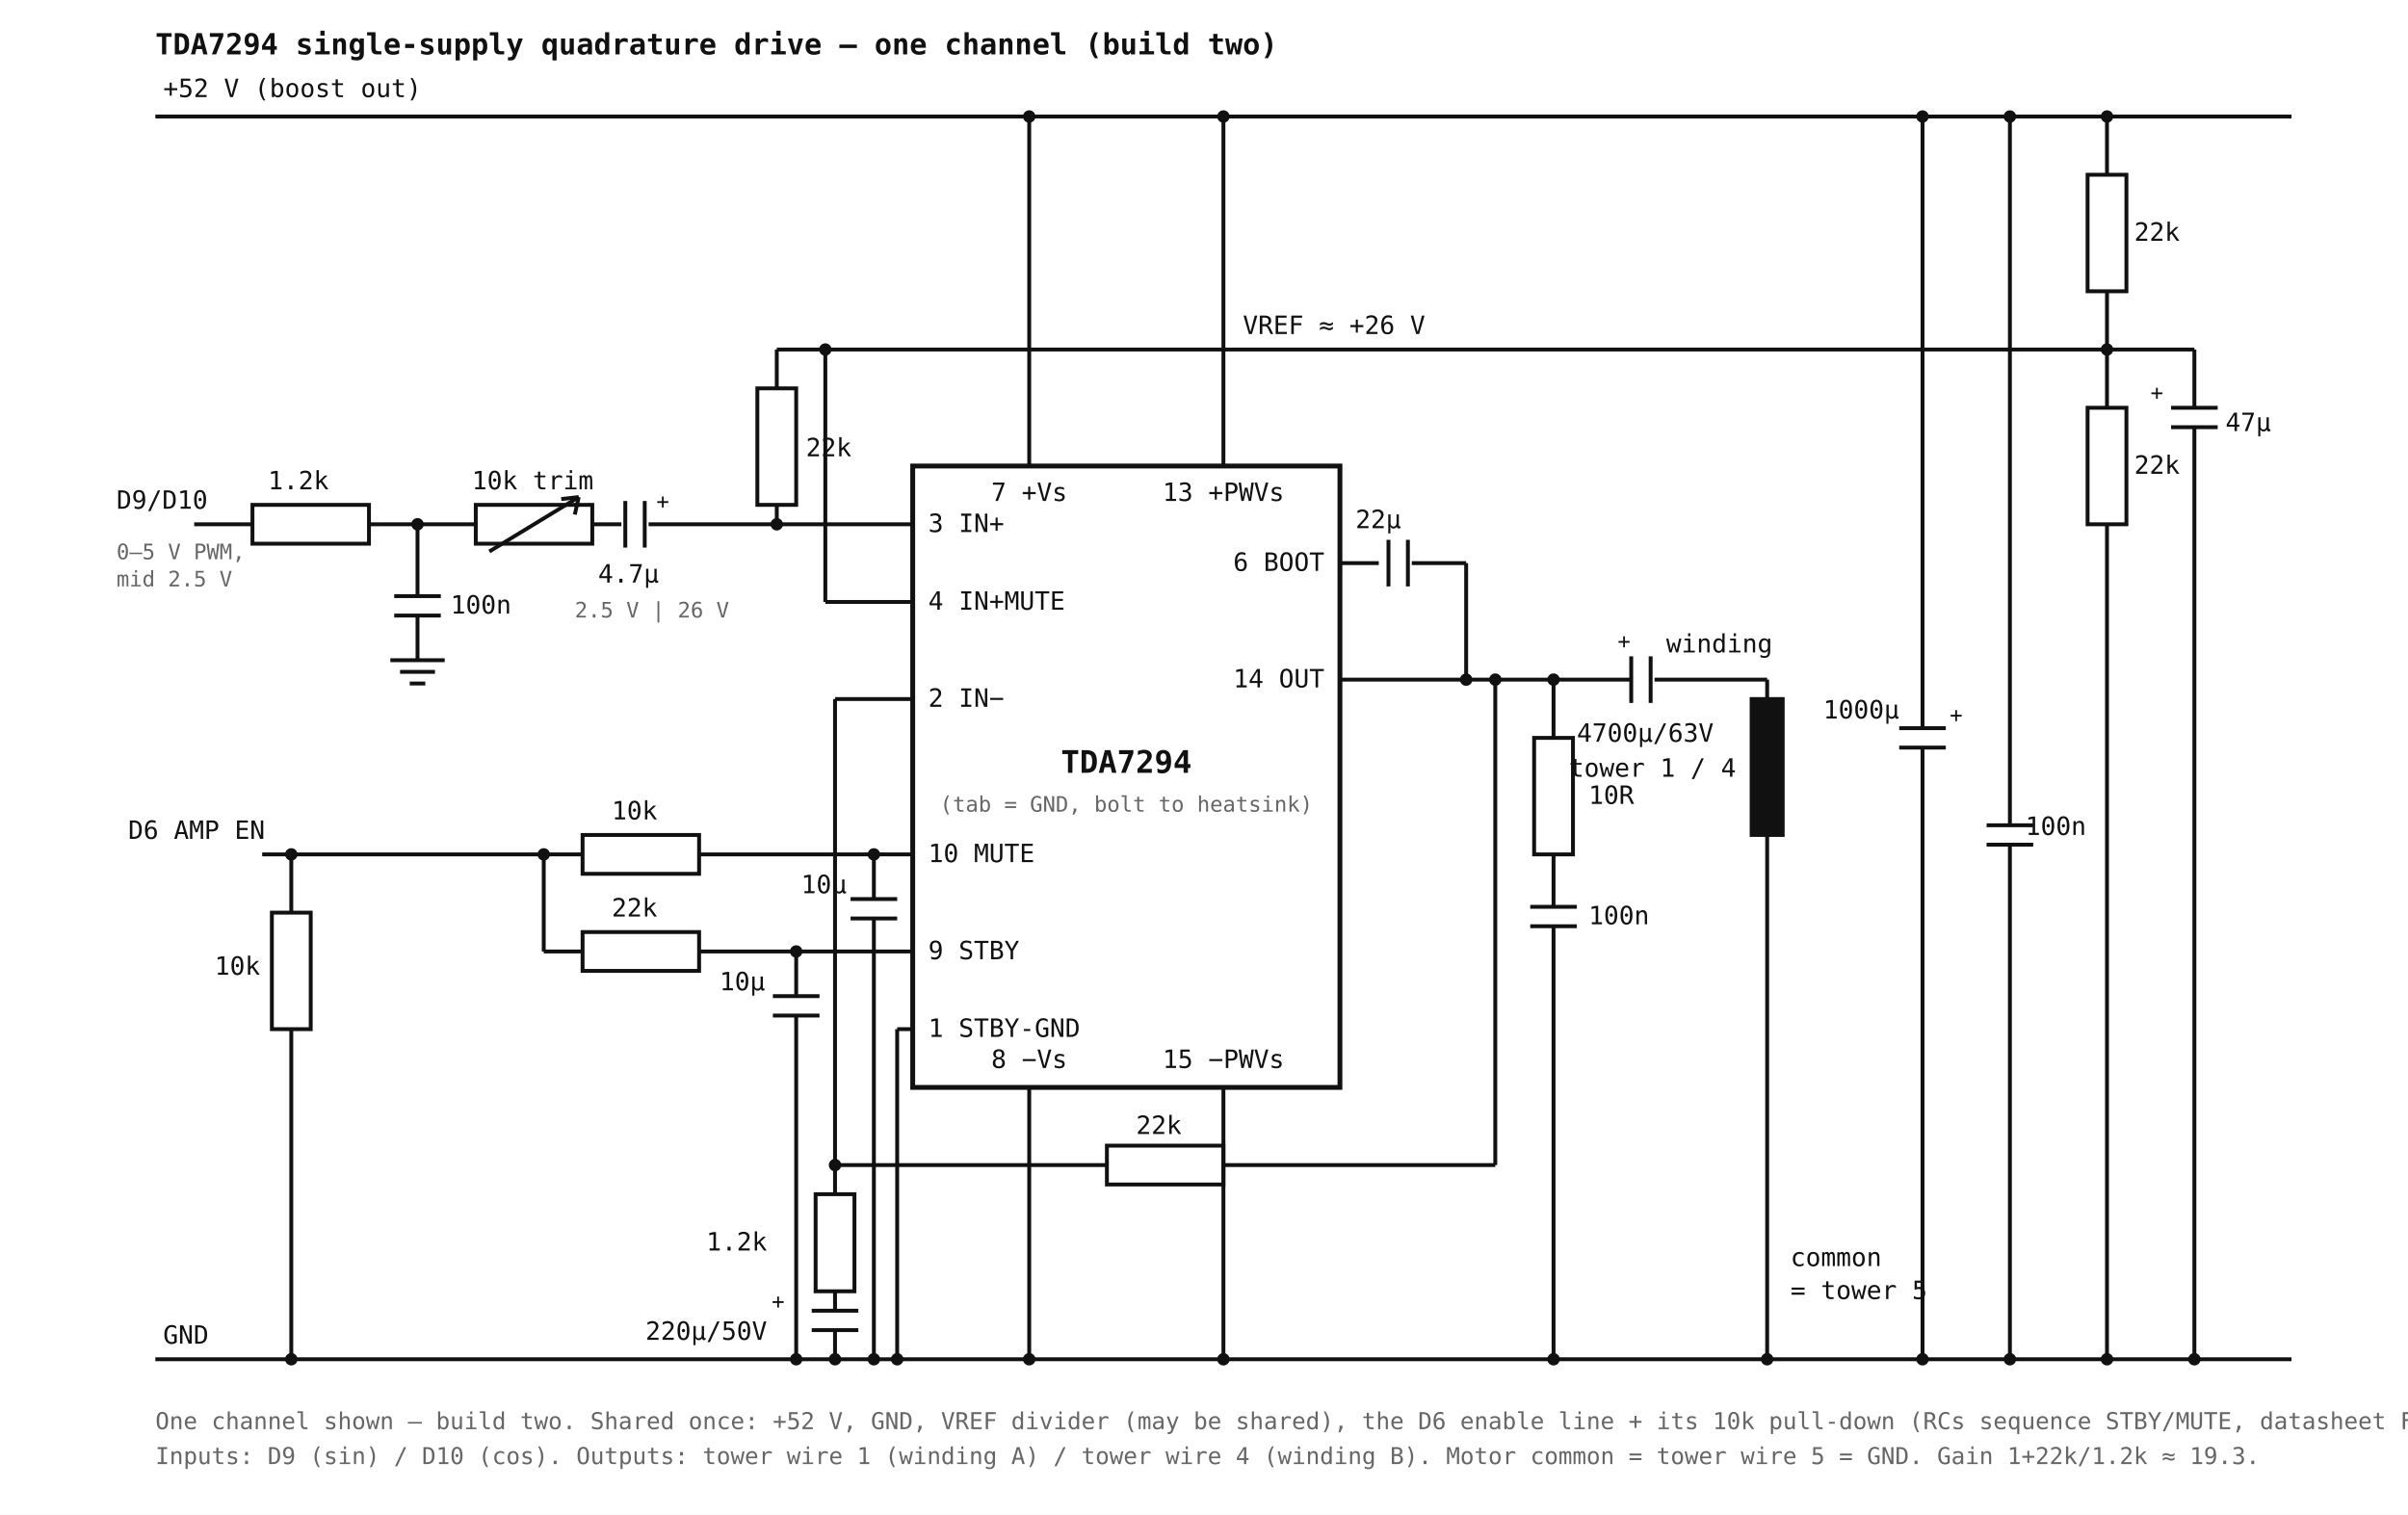
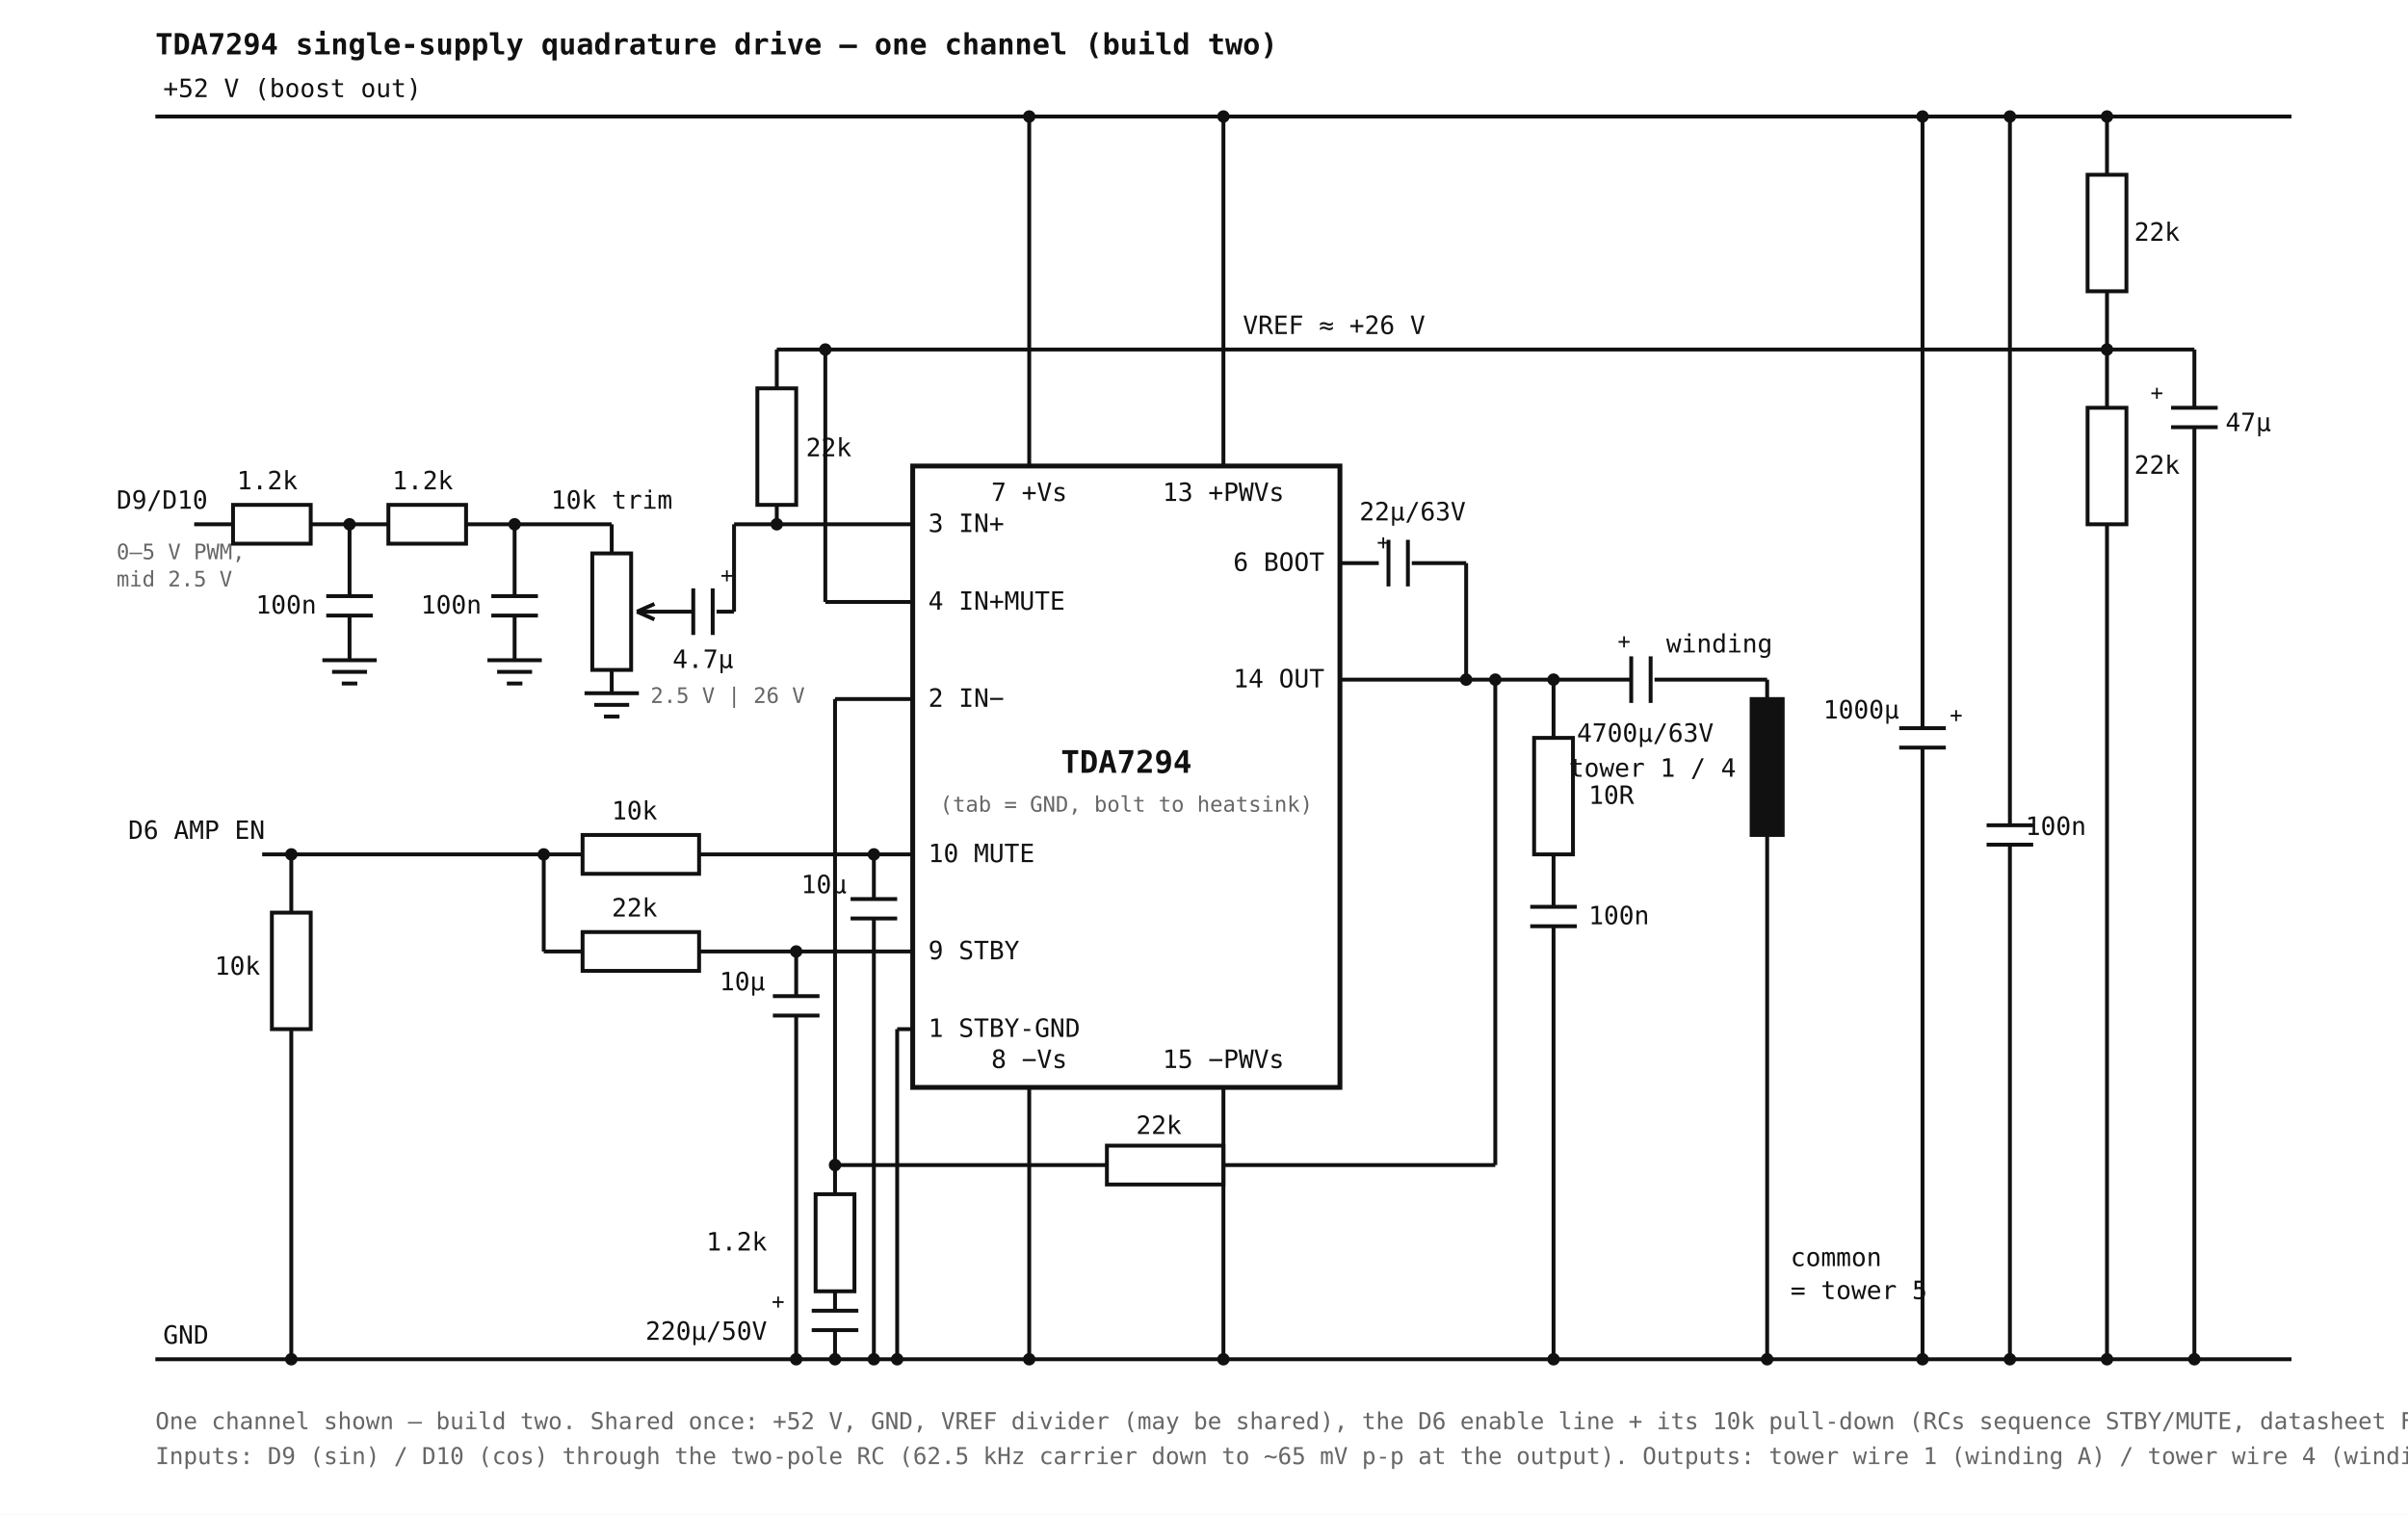
<svg xmlns="http://www.w3.org/2000/svg" viewBox="0 0 1240 780" font-family="ui-monospace, Menlo, Consolas, monospace" font-size="13">
  <rect width="1240" height="780" fill="#ffffff" />
  <text x="80" y="28" font-size="15" font-weight="bold" fill="#111">TDA7294 single-supply quadrature drive — one channel (build two)</text>
  <g stroke="#111" stroke-width="2" fill="none">
    <line stroke="#111" stroke-width="2" x1="80" y1="60" x2="1180" y2="60" />
    <line stroke="#111" stroke-width="2" x1="80" y1="700" x2="1180" y2="700" />
  </g>
  <text x="84" y="50" fill="#111">+52 V (boost out)</text>
  <text x="84" y="692" fill="#111">GND</text>
  <rect x="470" y="240" width="220" height="320" fill="none" stroke="#111" stroke-width="2.5" />
  <text x="580" y="398" text-anchor="middle" font-size="16" font-weight="bold" fill="#111">TDA7294</text>
  <text x="580" y="418" text-anchor="middle" font-size="11" fill="#666">(tab = GND, bolt to heatsink)</text>
  <g fill="#111">
    <text x="478" y="274">3 IN+</text>
    <text x="478" y="314">4 IN+MUTE</text>
    <text x="478" y="364">2 IN−</text>
    <text x="478" y="444">10 MUTE</text>
    <text x="478" y="494">9 STBY</text>
    <text x="478" y="534">1 STBY-GND</text>
    <text x="682" y="294" text-anchor="end">6 BOOT</text>
    <text x="682" y="354" text-anchor="end">14 OUT</text>
    <text x="530" y="258" text-anchor="middle">7 +Vs</text>
    <text x="630" y="258" text-anchor="middle">13 +PWVs</text>
    <text x="530" y="550" text-anchor="middle">8 −Vs</text>
    <text x="630" y="550" text-anchor="middle">15 −PWVs</text>
  </g>
  <g stroke="#111" stroke-width="2" fill="none">
    <line stroke="#111" stroke-width="2" x1="530" y1="240" x2="530" y2="60" />
    <line stroke="#111" stroke-width="2" x1="630" y1="240" x2="630" y2="60" />
    <line stroke="#111" stroke-width="2" x1="530" y1="560" x2="530" y2="700" />
    <line stroke="#111" stroke-width="2" x1="630" y1="560" x2="630" y2="700" />
  </g>
  <text x="60" y="262" fill="#111">D9/D10</text>
  <text x="60" y="288" font-size="11" fill="#666">0–5 V PWM,</text>
  <text x="60" y="302" font-size="11" fill="#666">mid 2.5 V</text>
  <g stroke="#111" stroke-width="2" fill="none">
-     <line stroke="#111" stroke-width="2" x1="100" y1="270" x2="130" y2="270" />
-     <rect stroke="#111" stroke-width="2" fill="none" x="130" y="260" width="60" height="20" />
-     <line stroke="#111" stroke-width="2" x1="190" y1="270" x2="245" y2="270" />
-     <rect stroke="#111" stroke-width="2" fill="none" x="245" y="260" width="60" height="20" />
-     <line stroke="#111" stroke-width="2" x1="252" y1="284" x2="298" y2="256" />
-     <line stroke="#111" stroke-width="2" x1="298" y1="256" x2="289" y2="257" />
-     <line stroke="#111" stroke-width="2" x1="298" y1="256" x2="296" y2="265" />
-     <line stroke="#111" stroke-width="2" x1="305" y1="270" x2="320" y2="270" />
-     <line stroke="#111" stroke-width="2" x1="322" y1="258" x2="322" y2="282" />
-     <line stroke="#111" stroke-width="2" x1="332" y1="258" x2="332" y2="282" />
-     <line stroke="#111" stroke-width="2" x1="334" y1="270" x2="470" y2="270" />
-   </g>
-   <text x="138" y="252" fill="#111">1.2k</text>
-   <text x="243" y="252" fill="#111">10k trim</text>
-   <text x="338" y="262" fill="#111" font-size="11">+</text>
-   <text x="308" y="300" fill="#111">4.7µ</text>
-   <text x="296" y="318" font-size="11" fill="#666">2.5 V | 26 V</text>
-   <g stroke="#111" stroke-width="2" fill="none">
-     <line stroke="#111" stroke-width="2" x1="215" y1="270" x2="215" y2="307" />
-     <line stroke="#111" stroke-width="2" x1="203" y1="307" x2="227" y2="307" />
-     <line stroke="#111" stroke-width="2" x1="203" y1="317" x2="227" y2="317" />
-     <line stroke="#111" stroke-width="2" x1="215" y1="317" x2="215" y2="340" />
-     <line stroke="#111" stroke-width="2" x1="201" y1="340" x2="229" y2="340" />
-     <line stroke="#111" stroke-width="2" x1="206" y1="346" x2="224" y2="346" />
-     <line stroke="#111" stroke-width="2" x1="211" y1="352" x2="219" y2="352" />
-   </g>
-   <text x="232" y="316" fill="#111">100n</text>
+     <line stroke="#111" stroke-width="2" x1="100" y1="270" x2="120" y2="270" />
+     <rect stroke="#111" stroke-width="2" fill="none" x="120" y="260" width="40" height="20" />
+     <line stroke="#111" stroke-width="2" x1="160" y1="270" x2="200" y2="270" />
+     <rect stroke="#111" stroke-width="2" fill="none" x="200" y="260" width="40" height="20" />
+     <line stroke="#111" stroke-width="2" x1="240" y1="270" x2="315" y2="270" />
+     <line stroke="#111" stroke-width="2" x1="315" y1="270" x2="315" y2="285" />
+     <rect stroke="#111" stroke-width="2" fill="none" x="305" y="285" width="20" height="60" />
+     <line stroke="#111" stroke-width="2" x1="315" y1="345" x2="315" y2="357" />
+     <line stroke="#111" stroke-width="2" x1="301" y1="357" x2="329" y2="357" />
+     <line stroke="#111" stroke-width="2" x1="306" y1="363" x2="324" y2="363" />
+     <line stroke="#111" stroke-width="2" x1="311" y1="369" x2="319" y2="369" />
+     <line stroke="#111" stroke-width="2" x1="357" y1="315" x2="328" y2="315" />
+     <line stroke="#111" stroke-width="2" x1="328" y1="315" x2="337" y2="311" />
+     <line stroke="#111" stroke-width="2" x1="328" y1="315" x2="337" y2="319" />
+     <line stroke="#111" stroke-width="2" x1="357" y1="303" x2="357" y2="327" />
+     <line stroke="#111" stroke-width="2" x1="367" y1="303" x2="367" y2="327" />
+     <line stroke="#111" stroke-width="2" x1="369" y1="315" x2="378" y2="315" />
+     <line stroke="#111" stroke-width="2" x1="378" y1="315" x2="378" y2="270" />
+     <line stroke="#111" stroke-width="2" x1="378" y1="270" x2="470" y2="270" />
+   </g>
+   <text x="122" y="252" fill="#111">1.2k</text>
+   <text x="202" y="252" fill="#111">1.2k</text>
+   <text x="315" y="262" text-anchor="middle" fill="#111">10k trim</text>
+   <text x="371" y="300" fill="#111" font-size="11">+</text>
+   <text x="362" y="344" text-anchor="middle" fill="#111">4.7µ</text>
+   <text x="335" y="362" font-size="11" fill="#666">2.5 V | 26 V</text>
+   <g stroke="#111" stroke-width="2" fill="none">
+     <line stroke="#111" stroke-width="2" x1="180" y1="270" x2="180" y2="307" />
+     <line stroke="#111" stroke-width="2" x1="168" y1="307" x2="192" y2="307" />
+     <line stroke="#111" stroke-width="2" x1="168" y1="317" x2="192" y2="317" />
+     <line stroke="#111" stroke-width="2" x1="180" y1="317" x2="180" y2="340" />
+     <line stroke="#111" stroke-width="2" x1="166" y1="340" x2="194" y2="340" />
+     <line stroke="#111" stroke-width="2" x1="171" y1="346" x2="189" y2="346" />
+     <line stroke="#111" stroke-width="2" x1="176" y1="352" x2="184" y2="352" />
+     <line stroke="#111" stroke-width="2" x1="265" y1="270" x2="265" y2="307" />
+     <line stroke="#111" stroke-width="2" x1="253" y1="307" x2="277" y2="307" />
+     <line stroke="#111" stroke-width="2" x1="253" y1="317" x2="277" y2="317" />
+     <line stroke="#111" stroke-width="2" x1="265" y1="317" x2="265" y2="340" />
+     <line stroke="#111" stroke-width="2" x1="251" y1="340" x2="279" y2="340" />
+     <line stroke="#111" stroke-width="2" x1="256" y1="346" x2="274" y2="346" />
+     <line stroke="#111" stroke-width="2" x1="261" y1="352" x2="269" y2="352" />
+   </g>
+   <text x="163" y="316" text-anchor="end" fill="#111">100n</text>
+   <text x="248" y="316" text-anchor="end" fill="#111">100n</text>
  <g stroke="#111" stroke-width="2" fill="none">
    <line stroke="#111" stroke-width="2" x1="400" y1="270" x2="400" y2="260" />
    <rect stroke="#111" stroke-width="2" fill="none" x="390" y="200" width="20" height="60" />
    <line stroke="#111" stroke-width="2" x1="400" y1="200" x2="400" y2="180" />
  </g>
  <text x="415" y="235" fill="#111">22k</text>
  <g stroke="#111" stroke-width="2" fill="none">
    <line stroke="#111" stroke-width="2" x1="400" y1="180" x2="1130" y2="180" />
    <line stroke="#111" stroke-width="2" x1="470" y1="310" x2="425" y2="310" />
    <line stroke="#111" stroke-width="2" x1="425" y1="310" x2="425" y2="180" />
  </g>
  <text x="640" y="172" fill="#111">VREF ≈ +26 V</text>
  <g stroke="#111" stroke-width="2" fill="none">
    <line stroke="#111" stroke-width="2" x1="470" y1="360" x2="430" y2="360" />
    <line stroke="#111" stroke-width="2" x1="430" y1="360" x2="430" y2="600" />
    <line stroke="#111" stroke-width="2" x1="430" y1="600" x2="570" y2="600" />
    <rect stroke="#111" stroke-width="2" fill="none" x="570" y="590" width="60" height="20" />
    <line stroke="#111" stroke-width="2" x1="630" y1="600" x2="770" y2="600" />
    <line stroke="#111" stroke-width="2" x1="770" y1="600" x2="770" y2="350" />
  </g>
  <text x="585" y="584" fill="#111">22k</text>
  <g stroke="#111" stroke-width="2" fill="none">
    <rect stroke="#111" stroke-width="2" fill="none" x="420" y="615" width="20" height="50" />
    <line stroke="#111" stroke-width="2" x1="430" y1="600" x2="430" y2="615" />
    <line stroke="#111" stroke-width="2" x1="430" y1="665" x2="430" y2="675" />
    <line stroke="#111" stroke-width="2" x1="418" y1="675" x2="442" y2="675" />
    <line stroke="#111" stroke-width="2" x1="418" y1="685" x2="442" y2="685" />
    <line stroke="#111" stroke-width="2" x1="430" y1="685" x2="430" y2="700" />
  </g>
  <text x="395" y="644" text-anchor="end" fill="#111">1.2k</text>
  <text x="404" y="674" text-anchor="end" fill="#111" font-size="11">+</text>
  <text x="395" y="690" text-anchor="end" fill="#111">220µ/50V</text>
  <g stroke="#111" stroke-width="2" fill="none">
    <line stroke="#111" stroke-width="2" x1="690" y1="290" x2="710" y2="290" />
    <line stroke="#111" stroke-width="2" x1="715" y1="278" x2="715" y2="302" />
    <line stroke="#111" stroke-width="2" x1="725" y1="278" x2="725" y2="302" />
    <line stroke="#111" stroke-width="2" x1="727" y1="290" x2="755" y2="290" />
    <line stroke="#111" stroke-width="2" x1="755" y1="290" x2="755" y2="350" />
  </g>
-   <text x="698" y="272" fill="#111">22µ</text>
+   <text x="700" y="268" fill="#111">22µ/63V</text>
+   <text x="709" y="283" fill="#111" font-size="11">+</text>
  <g stroke="#111" stroke-width="2" fill="none">
    <line stroke="#111" stroke-width="2" x1="690" y1="350" x2="840" y2="350" />
    <line stroke="#111" stroke-width="2" x1="840" y1="338" x2="840" y2="362" />
    <line stroke="#111" stroke-width="2" x1="850" y1="338" x2="850" y2="362" />
    <line stroke="#111" stroke-width="2" x1="852" y1="350" x2="910" y2="350" />
    <line stroke="#111" stroke-width="2" x1="910" y1="350" x2="910" y2="360" />
    <rect x="902" y="360" width="16" height="70" fill="#111" />
    <line stroke="#111" stroke-width="2" x1="910" y1="430" x2="910" y2="700" />
  </g>
  <text x="833" y="334" fill="#111" font-size="11">+</text>
  <text x="858" y="336" fill="#111">winding</text>
  <text x="894" y="400" text-anchor="end" fill="#111">tower 1 / 4</text>
  <text x="922" y="652" fill="#111">common</text>
  <text x="922" y="669" fill="#111">= tower 5</text>
  <text x="812" y="382" fill="#111">4700µ/63V</text>
  <g stroke="#111" stroke-width="2" fill="none">
    <line stroke="#111" stroke-width="2" x1="800" y1="350" x2="800" y2="380" />
    <rect stroke="#111" stroke-width="2" fill="none" x="790" y="380" width="20" height="60" />
    <line stroke="#111" stroke-width="2" x1="800" y1="440" x2="800" y2="467" />
    <line stroke="#111" stroke-width="2" x1="788" y1="467" x2="812" y2="467" />
    <line stroke="#111" stroke-width="2" x1="788" y1="477" x2="812" y2="477" />
    <line stroke="#111" stroke-width="2" x1="800" y1="477" x2="800" y2="700" />
  </g>
  <text x="818" y="414" fill="#111">10R</text>
  <text x="818" y="476" fill="#111">100n</text>
  <text x="66" y="432" fill="#111">D6 AMP EN</text>
  <g stroke="#111" stroke-width="2" fill="none">
    <line stroke="#111" stroke-width="2" x1="135" y1="440" x2="300" y2="440" />
    <rect stroke="#111" stroke-width="2" fill="none" x="300" y="430" width="60" height="20" />
    <line stroke="#111" stroke-width="2" x1="360" y1="440" x2="470" y2="440" />
    <line stroke="#111" stroke-width="2" x1="450" y1="440" x2="450" y2="463" />
    <line stroke="#111" stroke-width="2" x1="438" y1="463" x2="462" y2="463" />
    <line stroke="#111" stroke-width="2" x1="438" y1="473" x2="462" y2="473" />
    <line stroke="#111" stroke-width="2" x1="450" y1="473" x2="450" y2="700" />
  </g>
  <text x="315" y="422" fill="#111">10k</text>
  <text x="436" y="460" text-anchor="end" fill="#111">10µ</text>
  <g stroke="#111" stroke-width="2" fill="none">
    <line stroke="#111" stroke-width="2" x1="150" y1="440" x2="150" y2="470" />
    <rect stroke="#111" stroke-width="2" fill="none" x="140" y="470" width="20" height="60" />
    <line stroke="#111" stroke-width="2" x1="150" y1="530" x2="150" y2="700" />
  </g>
  <text x="134" y="502" text-anchor="end" fill="#111">10k</text>
  <g stroke="#111" stroke-width="2" fill="none">
    <rect stroke="#111" stroke-width="2" fill="none" x="300" y="480" width="60" height="20" />
    <line stroke="#111" stroke-width="2" x1="360" y1="490" x2="470" y2="490" />
    <line stroke="#111" stroke-width="2" x1="410" y1="490" x2="410" y2="513" />
    <line stroke="#111" stroke-width="2" x1="398" y1="513" x2="422" y2="513" />
    <line stroke="#111" stroke-width="2" x1="398" y1="523" x2="422" y2="523" />
    <line stroke="#111" stroke-width="2" x1="410" y1="523" x2="410" y2="700" />
  </g>
  <g stroke="#111" stroke-width="2" fill="none">
    <line x1="280" y1="440" x2="280" y2="490" />
    <line x1="280" y1="490" x2="300" y2="490" />
  </g>
  <text x="315" y="472" fill="#111">22k</text>
  <text x="394" y="510" text-anchor="end" fill="#111">10µ</text>
  <g stroke="#111" stroke-width="2" fill="none">
  </g>
  <g stroke="#111" stroke-width="2" fill="none">
    <line stroke="#111" stroke-width="2" x1="470" y1="530" x2="462" y2="530" />
    <line stroke="#111" stroke-width="2" x1="462" y1="530" x2="462" y2="700" />
  </g>
  <g stroke="#111" stroke-width="2" fill="none">
    <line stroke="#111" stroke-width="2" x1="990" y1="60" x2="990" y2="375" />
    <line stroke="#111" stroke-width="2" x1="978" y1="375" x2="1002" y2="375" />
    <line stroke="#111" stroke-width="2" x1="978" y1="385" x2="1002" y2="385" />
    <line stroke="#111" stroke-width="2" x1="990" y1="385" x2="990" y2="700" />
    <line stroke="#111" stroke-width="2" x1="1035" y1="60" x2="1035" y2="425" />
    <line stroke="#111" stroke-width="2" x1="1023" y1="425" x2="1047" y2="425" />
    <line stroke="#111" stroke-width="2" x1="1023" y1="435" x2="1047" y2="435" />
    <line stroke="#111" stroke-width="2" x1="1035" y1="435" x2="1035" y2="700" />
  </g>
  <text x="978" y="370" text-anchor="end" fill="#111">1000µ</text>
  <text x="1004" y="372" fill="#111" font-size="11">+</text>
  <text x="1043" y="430" fill="#111">100n</text>
  <g stroke="#111" stroke-width="2" fill="none">
    <line stroke="#111" stroke-width="2" x1="1085" y1="60" x2="1085" y2="90" />
    <rect stroke="#111" stroke-width="2" fill="none" x="1075" y="90" width="20" height="60" />
    <line stroke="#111" stroke-width="2" x1="1085" y1="150" x2="1085" y2="180" />
    <rect stroke="#111" stroke-width="2" fill="none" x="1075" y="210" width="20" height="60" />
    <line stroke="#111" stroke-width="2" x1="1085" y1="180" x2="1085" y2="210" />
    <line stroke="#111" stroke-width="2" x1="1085" y1="270" x2="1085" y2="700" />
  </g>
  <text x="1099" y="124" fill="#111">22k</text>
  <text x="1099" y="244" fill="#111">22k</text>
  <g stroke="#111" stroke-width="2" fill="none">
    <line stroke="#111" stroke-width="2" x1="1130" y1="180" x2="1130" y2="210" />
    <line stroke="#111" stroke-width="2" x1="1118" y1="210" x2="1142" y2="210" />
    <line stroke="#111" stroke-width="2" x1="1118" y1="220" x2="1142" y2="220" />
    <line stroke="#111" stroke-width="2" x1="1130" y1="220" x2="1130" y2="700" />
  </g>
  <text x="1114" y="206" text-anchor="end" fill="#111" font-size="11">+</text>
  <text x="1146" y="222" fill="#111">47µ</text>
  <g fill="#111">
-     <circle cx="215" cy="270" r="3.2" />
+     <circle cx="180" cy="270" r="3.2" />
+     <circle cx="265" cy="270" r="3.2" />
    <circle cx="400" cy="270" r="3.2" />
    <circle cx="425" cy="180" r="3.2" />
    <circle cx="1085" cy="180" r="3.2" />
    <circle cx="430" cy="600" r="3.2" />
    <circle cx="755" cy="350" r="3.2" />
    <circle cx="770" cy="350" r="3.2" />
    <circle cx="800" cy="350" r="3.2" />
    <circle cx="150" cy="440" r="3.2" />
    <circle cx="280" cy="440" r="3.2" />
    <circle cx="450" cy="440" r="3.2" />
    <circle cx="410" cy="490" r="3.2" />
    <circle cx="530" cy="60" r="3.2" />
    <circle cx="630" cy="60" r="3.2" />
    <circle cx="990" cy="60" r="3.2" />
    <circle cx="1035" cy="60" r="3.2" />
    <circle cx="1085" cy="60" r="3.2" />
    <circle cx="150" cy="700" r="3.2" />
    <circle cx="410" cy="700" r="3.2" />
    <circle cx="430" cy="700" r="3.2" />
    <circle cx="450" cy="700" r="3.2" />
    <circle cx="462" cy="700" r="3.2" />
    <circle cx="530" cy="700" r="3.2" />
    <circle cx="630" cy="700" r="3.2" />
    <circle cx="800" cy="700" r="3.2" />
    <circle cx="910" cy="700" r="3.2" />
    <circle cx="990" cy="700" r="3.2" />
    <circle cx="1035" cy="700" r="3.2" />
    <circle cx="1085" cy="700" r="3.2" />
    <circle cx="1130" cy="700" r="3.2" />
  </g>
  <text x="80" y="736" font-size="12" fill="#666">One channel shown — build two. Shared once: +52 V, GND, VREF divider (may be shared), the D6 enable line + its 10k pull-down (RCs sequence STBY/MUTE, datasheet Fig. 17).</text>
-   <text x="80" y="754" font-size="12" fill="#666">Inputs: D9 (sin) / D10 (cos). Outputs: tower wire 1 (winding A) / tower wire 4 (winding B). Motor common = tower wire 5 = GND. Gain 1+22k/1.2k ≈ 19.3.</text>
+   <text x="80" y="754" font-size="12" fill="#666">Inputs: D9 (sin) / D10 (cos) through the two-pole RC (62.5 kHz carrier down to ~65 mV p-p at the output). Outputs: tower wire 1 (winding A) / tower wire 4 (winding B). Motor common = tower wire 5 = GND. Gain 1+22k/1.2k ≈ 19.3.</text>
</svg>
